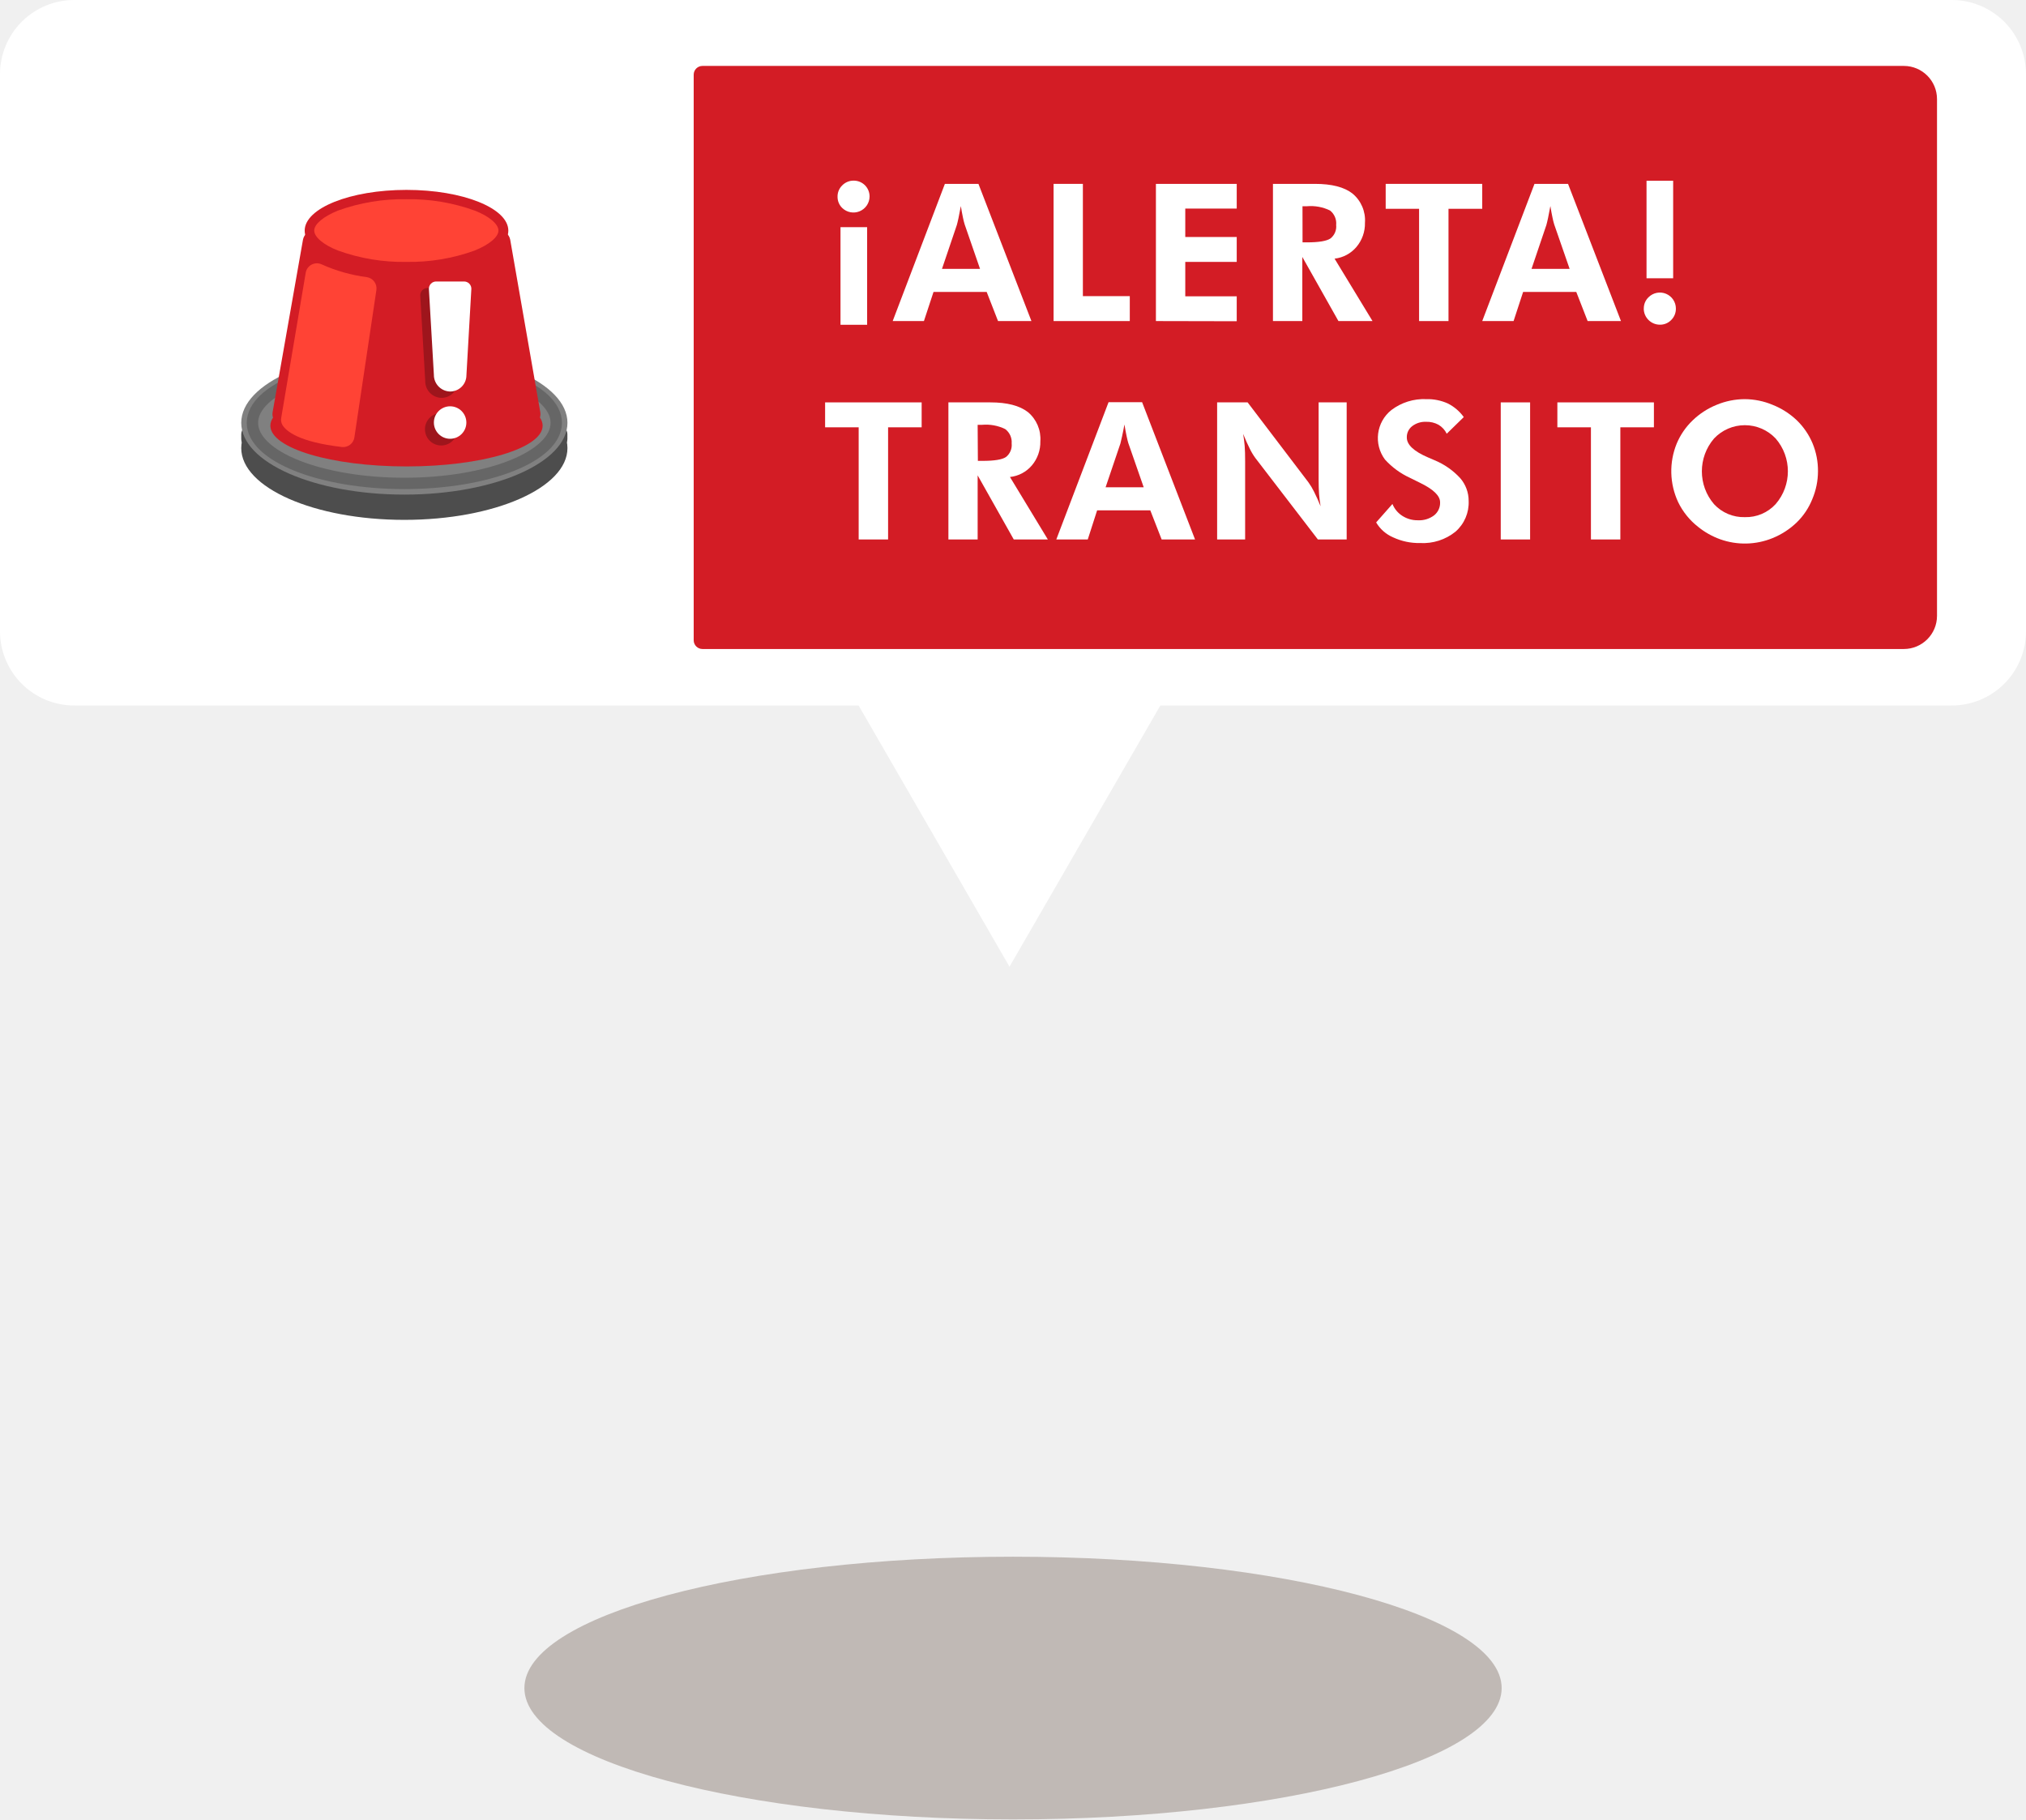
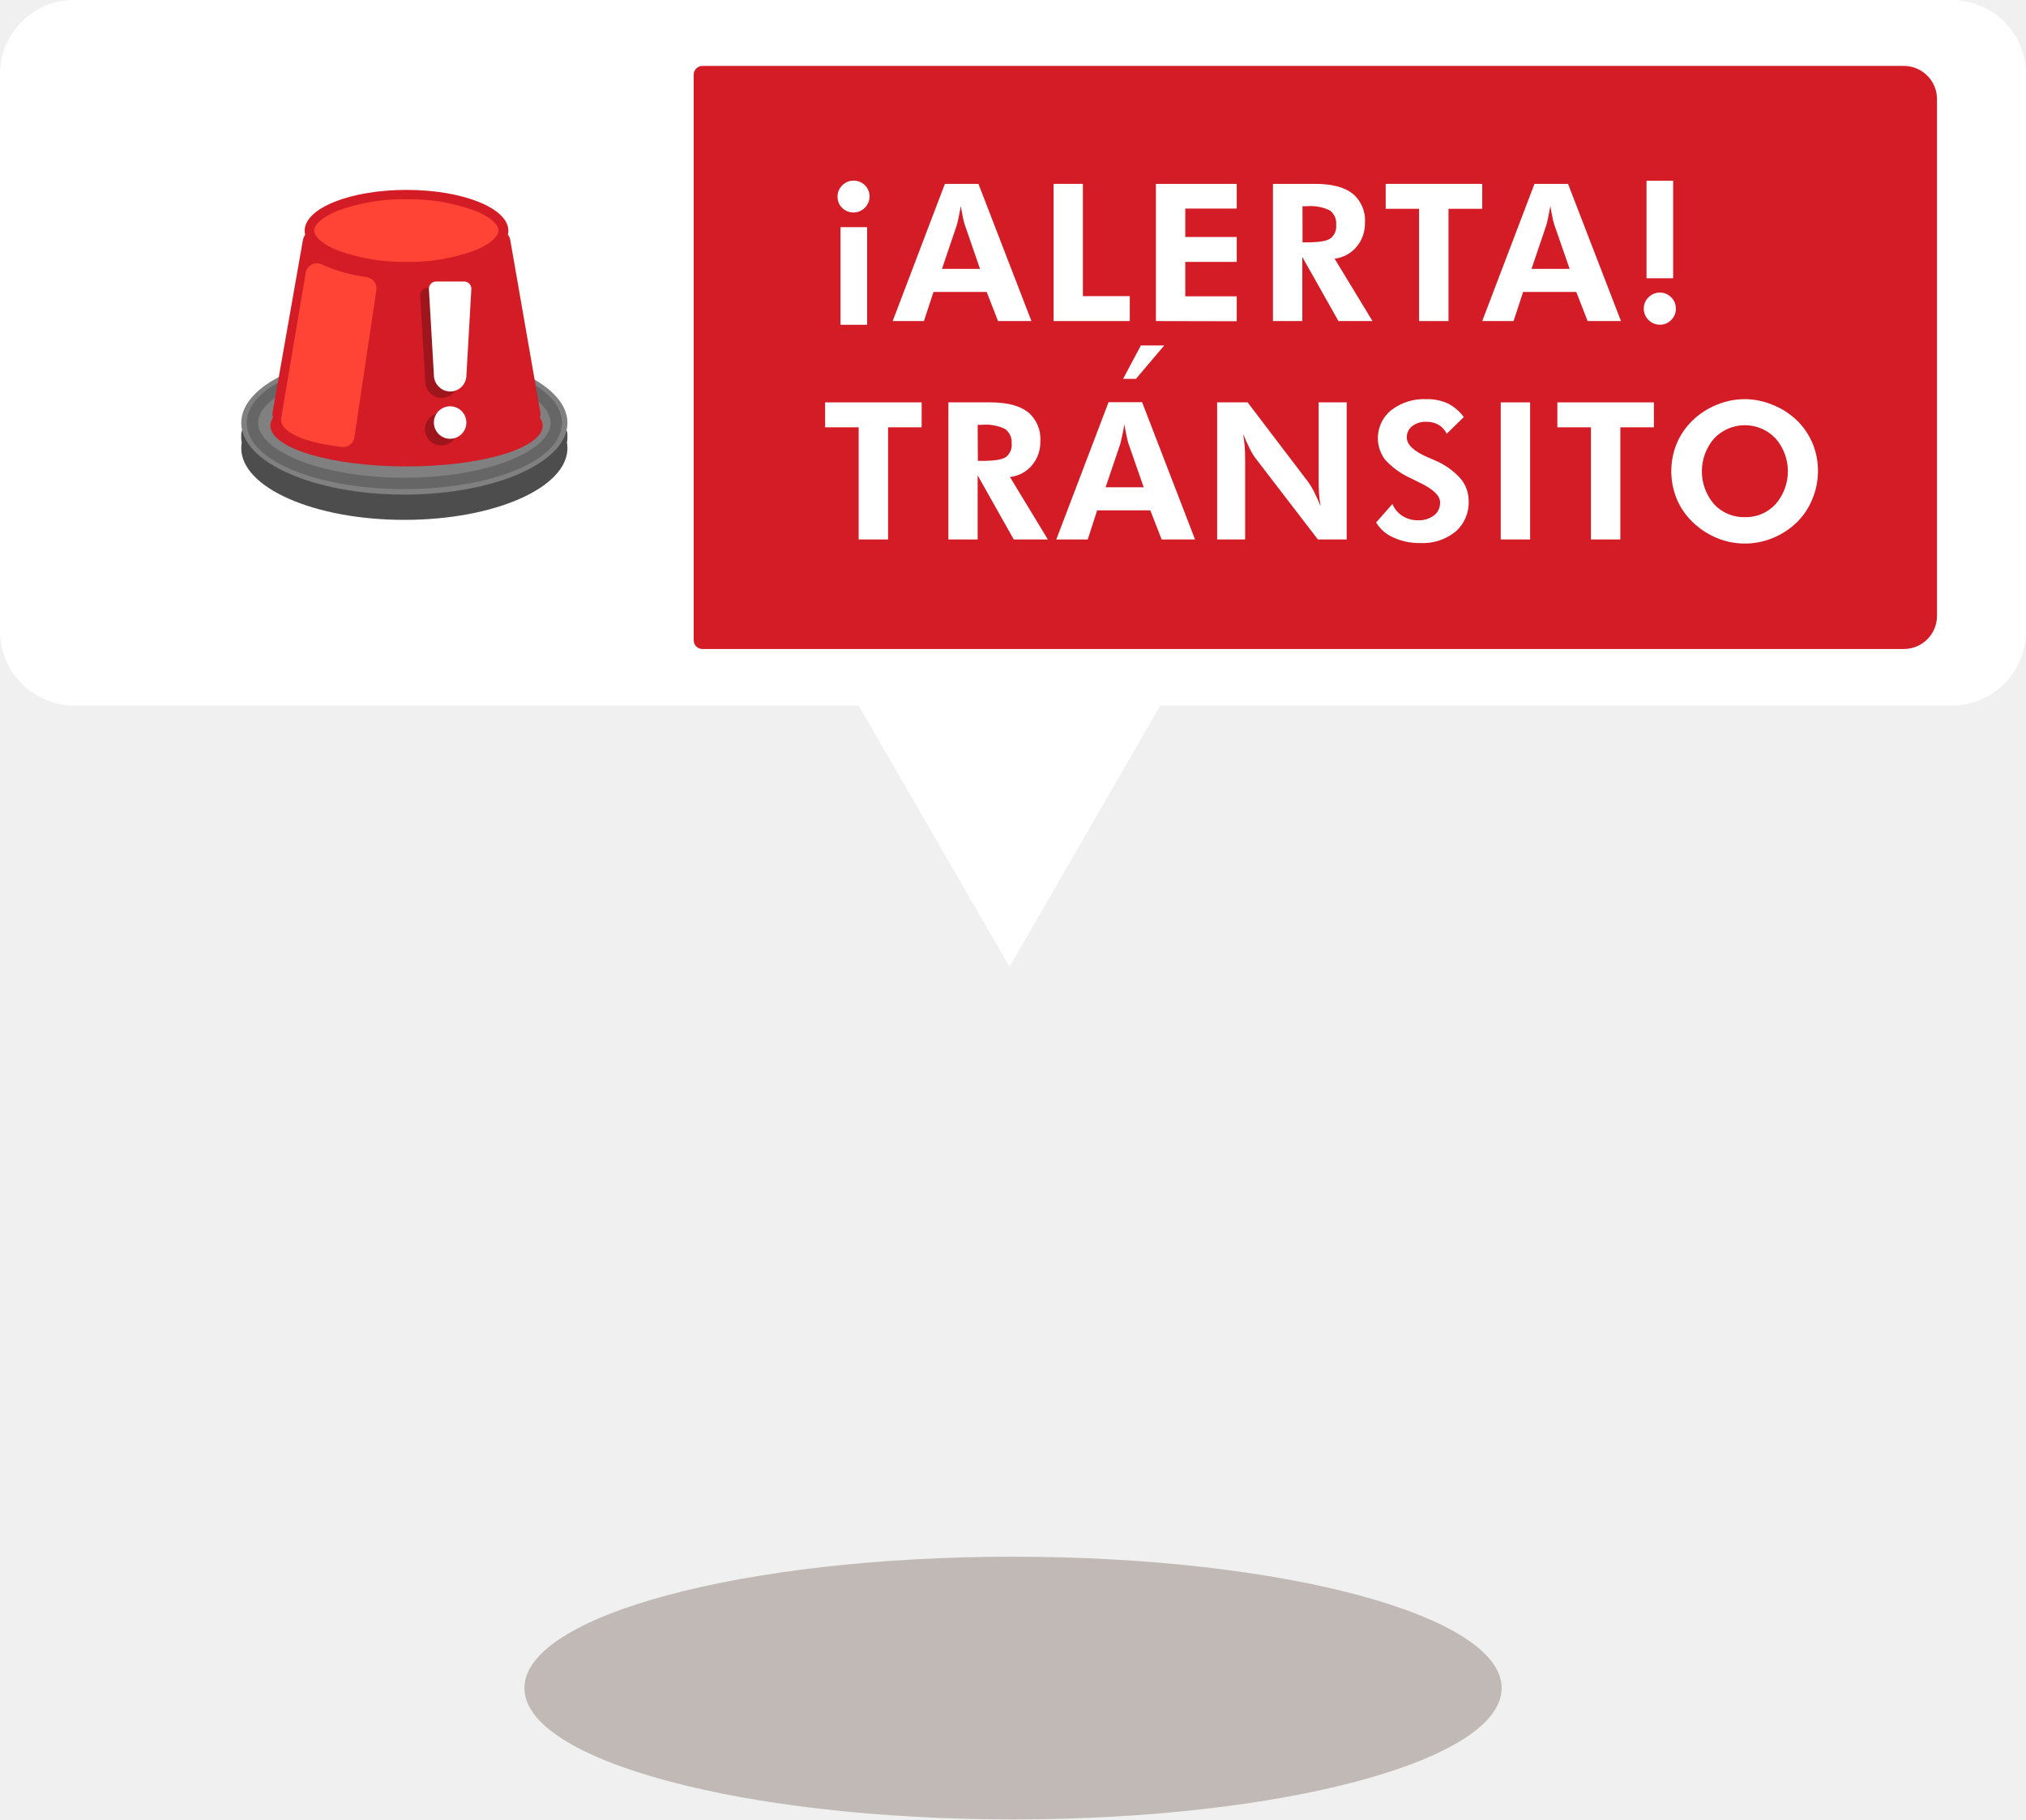
<svg xmlns="http://www.w3.org/2000/svg" viewBox="0 0 356.75 320.4">
  <defs>
    <style>.cls-1{isolation:isolate;}.cls-2{fill:#fff;}.cls-3{fill:#d31c25;}.cls-4{fill:#4d4d4d;}.cls-5{fill:gray;}.cls-6{fill:none;stroke:#666;stroke-miterlimit:10;stroke-width:2px;}.cls-7{fill:#ff4335;}.cls-8{fill:#9e151c;}.cls-9{fill:#301404;opacity:0.25;mix-blend-mode:multiply;}</style>
  </defs>
  <g class="cls-1">
    <g id="Capa_2" data-name="Capa 2">
      <g id="ALERTAS">
        <path class="cls-2" d="M343.67,0H13.08A13.07,13.07,0,0,0,0,13.08v98.08a13.07,13.07,0,0,0,13.08,13.08H151.19l26.57,46,26.56-46H343.67a13.07,13.07,0,0,0,13.08-13.08V13.08A13.07,13.07,0,0,0,343.67,0Z" />
        <path class="cls-2" d="M21.51,11.61h99.11a1.54,1.54,0,0,1,1.54,1.54v99.56a1.54,1.54,0,0,1-1.54,1.54H21.51a5.84,5.84,0,0,1-5.84-5.84v-91A5.84,5.84,0,0,1,21.51,11.61Z" />
        <path class="cls-3" d="M123.69,11.61H335.24a5.84,5.84,0,0,1,5.84,5.84v91a5.84,5.84,0,0,1-5.84,5.84H123.69a1.54,1.54,0,0,1-1.54-1.54V13.15A1.54,1.54,0,0,1,123.69,11.61Z" />
        <ellipse class="cls-4" cx="71.2" cy="78.91" rx="28.72" ry="12.64" />
        <rect class="cls-4" x="42.48" y="74.92" width="57.43" height="3.95" rx="1.54" />
        <ellipse class="cls-5" cx="71.2" cy="74.46" rx="28.72" ry="12.64" />
        <ellipse class="cls-6" cx="71.2" cy="74.46" rx="26.75" ry="10.67" />
        <ellipse class="cls-3" cx="71.58" cy="74.96" rx="23.97" ry="7.18" />
        <path class="cls-3" d="M48,72.6l5.35-30.39a2,2,0,0,1,2-1.63H87.84a2,2,0,0,1,2,1.63L95.14,72.6a2,2,0,0,1-1.94,2.32H50A2,2,0,0,1,48,72.6Z" />
        <ellipse class="cls-3" cx="71.58" cy="40.62" rx="17.93" ry="7.18" />
        <path class="cls-7" d="M71.58,46.12a33.6,33.6,0,0,1-12.06-2c-2.58-1-4.19-2.39-4.19-3.52s1.61-2.48,4.19-3.52a33.82,33.82,0,0,1,12.06-2,33.81,33.81,0,0,1,12,2c2.58,1,4.19,2.39,4.19,3.52s-1.61,2.48-4.19,3.52A33.58,33.58,0,0,1,71.58,46.12Z" />
        <path class="cls-7" d="M53.85,47.93,49.52,73.57a1.86,1.86,0,0,0,.21,1.27c.67,1.11,2.92,3,10.49,3.88a2,2,0,0,0,2.18-1.67l3.88-26a2,2,0,0,0-1.67-2.24,28.18,28.18,0,0,1-8-2.27A2,2,0,0,0,53.85,47.93Z" />
        <circle class="cls-8" cx="77.69" cy="75.59" r="2.86" />
        <path class="cls-8" d="M74,52l.88,15.12a2.92,2.92,0,0,0,2.73,2.94,2.86,2.86,0,0,0,3-2.85L81.42,52a1.28,1.28,0,0,0-1.28-1.28H75.23A1.28,1.28,0,0,0,74,52Z" />
        <circle class="cls-2" cx="79.26" cy="74.41" r="2.86" />
        <path class="cls-2" d="M75.52,50.85,76.4,66a2.92,2.92,0,0,0,2.73,2.94,2.86,2.86,0,0,0,3-2.85L83,50.85a1.28,1.28,0,0,0-1.28-1.28H76.81A1.28,1.28,0,0,0,75.52,50.85Z" />
        <path class="cls-2" d="M147.48,34.64a2.71,2.71,0,0,1,.83-2,2.77,2.77,0,0,1,2-.83,2.78,2.78,0,0,1,2.81,2.81,2.84,2.84,0,0,1-4.82,2A2.71,2.71,0,0,1,147.48,34.64ZM148,40h4.69V57.19H148Z" />
        <path class="cls-2" d="M157.19,56.54l9.19-24.16h5.91l9.33,24.16h-5.88l-2-5.13h-9.36l-1.69,5.13Zm15.38-9.19-2.7-7.81a11.51,11.51,0,0,1-.3-1.19c-.12-.56-.25-1.25-.38-2.06-.14.78-.28,1.48-.41,2.1s-.23,1-.3,1.25l-2.61,7.71Z" />
        <path class="cls-2" d="M185.52,56.54V32.38h5.16V52.15h8.26v4.39Z" />
        <path class="cls-2" d="M203.54,56.54V32.38h14.23v4.35h-9.06v5h9.06v4.39h-9.06v6.06h9.06v4.39Z" />
        <path class="cls-2" d="M241.68,56.54h-6l-6.36-11.29V56.54h-5.17V32.38h7.4c2.94,0,5.14.56,6.6,1.7a6.11,6.11,0,0,1,2.2,5.15,6.37,6.37,0,0,1-1.5,4.26A5.91,5.91,0,0,1,235,45.55ZM229.36,42.68h.78q3.13,0,4.14-.69a2.67,2.67,0,0,0,1-2.38,2.88,2.88,0,0,0-1.08-2.54,7.71,7.71,0,0,0-4.07-.75h-.78Z" />
        <path class="cls-2" d="M255.06,36.77V56.54h-5.18V36.77H244V32.38h17v4.39Z" />
        <path class="cls-2" d="M261,56.54l9.2-24.16h5.91l9.32,24.16h-5.87l-2-5.13h-9.36l-1.68,5.13Zm15.39-9.19-2.71-7.81a11.51,11.51,0,0,1-.3-1.19c-.12-.56-.25-1.25-.38-2.06-.14.78-.28,1.48-.41,2.1s-.23,1-.3,1.25l-2.61,7.71Z" />
        <path class="cls-2" d="M289.45,54.35a2.7,2.7,0,0,1,.83-2,2.82,2.82,0,0,1,4.82,2,2.77,2.77,0,0,1-.82,2,2.71,2.71,0,0,1-2,.83,2.85,2.85,0,0,1-2.84-2.84Zm.48-5.35V31.83h4.69V49Z" />
        <path class="cls-2" d="M156.38,75.25V95H151.2V75.25h-5.91V70.86h17v4.39Z" />
        <path class="cls-2" d="M184.51,95h-6l-6.36-11.29V95H167V70.86h7.39q4.41,0,6.61,1.71a6.13,6.13,0,0,1,2.19,5.14,6.33,6.33,0,0,1-1.5,4.26A5.88,5.88,0,0,1,177.84,84ZM172.19,81.16H173c2.09,0,3.47-.22,4.14-.68a2.69,2.69,0,0,0,1-2.39A2.87,2.87,0,0,0,177,75.56a7.71,7.71,0,0,0-4.07-.75h-.78Z" />
        <path class="cls-2" d="M186,95l9.2-24.17h5.91L210.43,95h-5.88l-2-5.13h-9.36L191.54,95Zm15.39-9.19L198.67,78c-.07-.23-.17-.63-.29-1.19s-.25-1.25-.38-2.06c-.15.78-.28,1.48-.42,2.1s-.23,1-.29,1.25l-2.61,7.71Z" />
        <path class="cls-2" d="M214.32,95V70.86h5.37l10.7,14.07a11.3,11.3,0,0,1,1,1.67c.37.73.75,1.58,1.15,2.56q-.18-1.08-.27-2.13c-.05-.71-.08-1.59-.08-2.65V70.86h4.94V95h-5.07l-11-14.33a10.56,10.56,0,0,1-1-1.67c-.37-.72-.75-1.59-1.16-2.59.12.7.21,1.4.27,2.11s.08,1.6.08,2.68V95Z" />
        <path class="cls-2" d="M242.32,92l2.87-3.25a4.45,4.45,0,0,0,1.75,2.1,4.89,4.89,0,0,0,2.71.77,4.37,4.37,0,0,0,2.87-.86,2.8,2.8,0,0,0,1.06-2.31q0-1.71-3.52-3.42c-.76-.36-1.36-.66-1.8-.89a13.52,13.52,0,0,1-4.39-3.22A6.32,6.32,0,0,1,245,72.21a9.46,9.46,0,0,1,6.15-1.92,8.69,8.69,0,0,1,3.79.76,7.74,7.74,0,0,1,2.81,2.4l-3,2.93a3.72,3.72,0,0,0-1.45-1.58,4.23,4.23,0,0,0-2.17-.52,3.78,3.78,0,0,0-2.47.77,2.43,2.43,0,0,0-.94,2q0,1.9,3.73,3.5l1.14.49a12.75,12.75,0,0,1,4.54,3.17,6.09,6.09,0,0,1,1.48,4,6.8,6.8,0,0,1-2.32,5.42,9.12,9.12,0,0,1-6.23,2,10.79,10.79,0,0,1-4.75-1A6.41,6.41,0,0,1,242.32,92Z" />
        <path class="cls-2" d="M264.26,95V70.86h5.17V95Z" />
        <path class="cls-2" d="M285.32,75.25V95h-5.18V75.25h-5.91V70.86h17v4.39Z" />
        <path class="cls-2" d="M320.12,83a12.63,12.63,0,0,1-1,4.9A11.91,11.91,0,0,1,316.38,92a13.41,13.41,0,0,1-4.25,2.76,12.91,12.91,0,0,1-9.22.21A13.44,13.44,0,0,1,299,92.77a12.38,12.38,0,0,1-3.5-4.34,12.88,12.88,0,0,1-.25-10.33,12.21,12.21,0,0,1,2.8-4.07,13.24,13.24,0,0,1,4.22-2.74,13,13,0,0,1,4.95-1,12.87,12.87,0,0,1,4.91,1A13.35,13.35,0,0,1,316.38,74a12.27,12.27,0,0,1,2.79,4.08A12.54,12.54,0,0,1,320.12,83Zm-12.87,8.07a7.08,7.08,0,0,0,5.42-2.3,8.83,8.83,0,0,0,0-11.55,7.45,7.45,0,0,0-10.85,0,8.87,8.87,0,0,0,0,11.57A7.13,7.13,0,0,0,307.25,91.07Z" />
+         <polygon class="cls-2" points="205 60.84 200.02 66.72 197.76 66.72 200.89 60.84 205 60.84" />
        <ellipse class="cls-9" cx="178.38" cy="297.27" rx="86.04" ry="23.13" />
      </g>
    </g>
  </g>
</svg>
